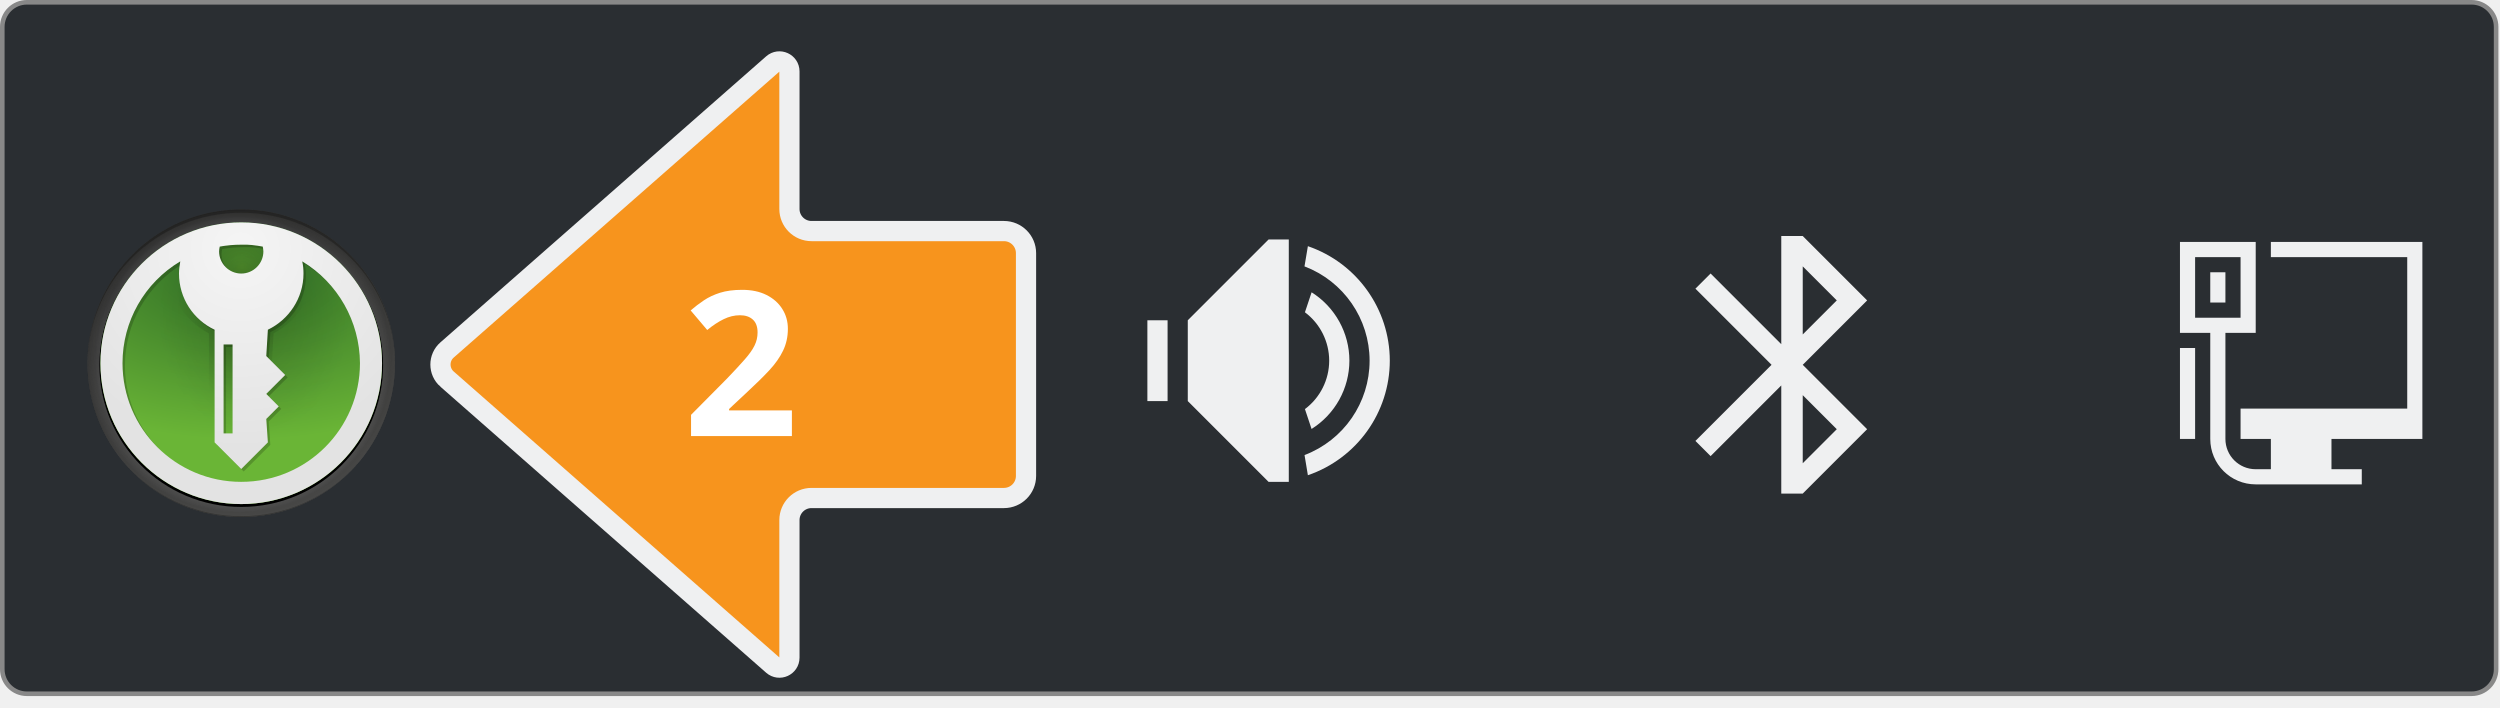
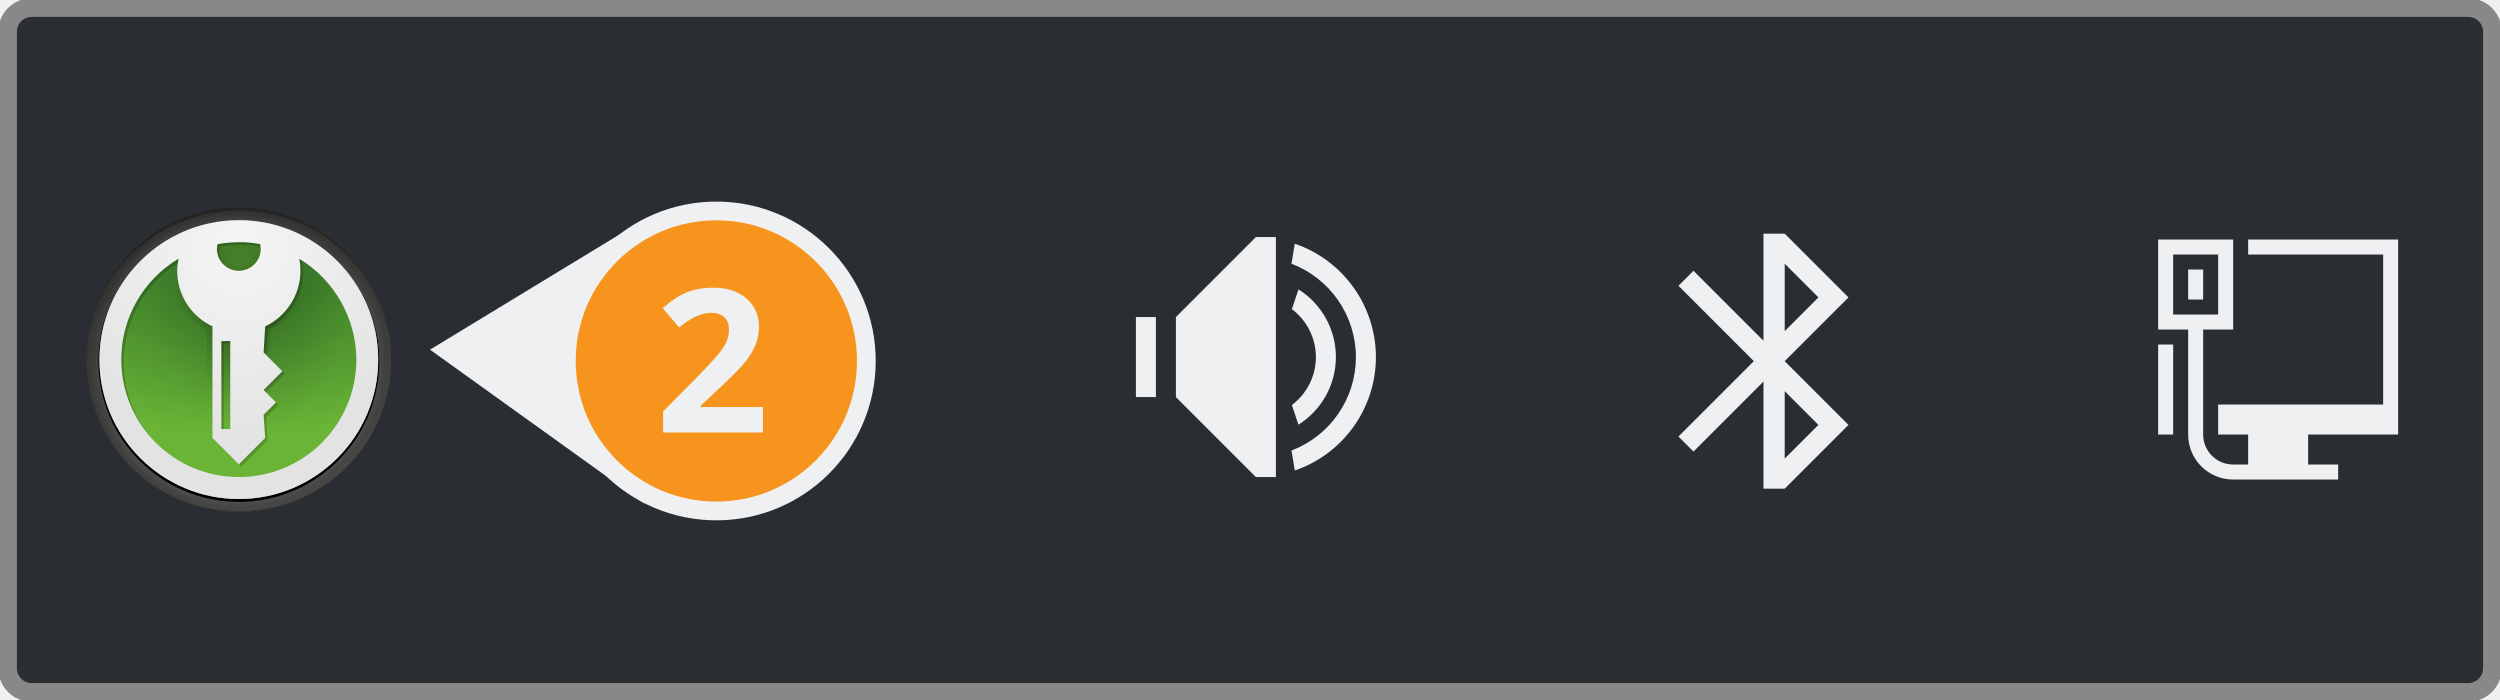
- <svg xmlns="http://www.w3.org/2000/svg" version="1.1" viewBox="0 0 495 140">
+ <svg xmlns="http://www.w3.org/2000/svg" version="1.1" viewBox="0 0 500 140">
  <defs>
    <linearGradient id="e" x1="64" x2="64" y1="-3.314" y2="118.486" gradientUnits="userSpaceOnUse">
      <stop stop-color="#414141" offset="0" />
      <stop stop-color="#3e3e3e" offset=".196" />
      <stop stop-color="#3a3a3a" offset="1" />
    </linearGradient>
    <radialGradient id="g" cx="-237.642" cy="32.915" r="207.234" gradientTransform="matrix(.3539 0 0 .3539 144.283 41.6546)" gradientUnits="userSpaceOnUse">
      <stop stop-color="#fcfcfc" stop-opacity="0" offset=".673" />
      <stop stop-color="#fcfcfc" offset="1" />
    </radialGradient>
    <radialGradient id="i" cx="-229.296" cy="60.213" r="172.389" gradientTransform="matrix(.3539 0 0 .3539 144.283 41.6546)" gradientUnits="userSpaceOnUse">
      <stop stop-color="#0f0f0d" stop-opacity="0" offset=".109" />
      <stop stop-color="#414141" stop-opacity="0" offset=".886" />
      <stop stop-color="#1e1e1d" stop-opacity=".684" offset=".934" />
      <stop stop-color="#0f0f0d" offset=".987" />
    </radialGradient>
    <radialGradient id="n" cx="-223.551" cy="-43.152" r="334.836" gradientTransform="matrix(.3539 0 0 .2026 144.283 35.1949)" gradientUnits="userSpaceOnUse">
      <stop stop-color="#2e6b26" offset="0" />
      <stop stop-color="#6ab536" offset="1" />
    </radialGradient>
    <radialGradient id="p" cx="-212.614" cy="12.058" r="148.11" gradientTransform="matrix(.3539 0 0 .4347 144.283 40.66)" gradientUnits="userSpaceOnUse">
      <stop offset="0" />
      <stop stop-color="#fff" offset=".719" />
    </radialGradient>
-     <radialGradient id="r" cx="-226.056" cy="-44.918" r="65.392" gradientTransform="matrix(.3539 0 0 .3539 144.283 41.6546)" gradientUnits="userSpaceOnUse">
+     <radialGradient id="r" cx="-226.056" cy="-44.918" r="65.393" gradientTransform="matrix(.3539 0 0 .3539 144.283 41.6546)" gradientUnits="userSpaceOnUse">
      <stop stop-color="#6ab536" offset="0" />
      <stop stop-color="#2e6b26" offset="1" />
    </radialGradient>
    <radialGradient id="t" cx="-263.923" cy="-1.833" r="96.585" gradientTransform="matrix(.3356 0 0 .5572 152.49 40.1419)" gradientUnits="userSpaceOnUse">
      <stop offset="0" />
      <stop stop-color="#4f4f4f" stop-opacity="0" offset=".784" />
    </radialGradient>
    <radialGradient id="w" cx="-227.449" cy="-64.573" r="223.51" gradientTransform="matrix(.3539 0 0 .3539 144.283 41.6546)" gradientUnits="userSpaceOnUse">
      <stop stop-color="#f5f5f5" offset="0" />
      <stop stop-color="#e3e3e3" offset="1" />
    </radialGradient>
    <style id="y" type="text/css">.ColorScheme-Text {
        color:#eff0f1;
      }</style>
-     <linearGradient id="a" x1="229.141" x2="229.141" y1="113.979" y2="297.169" gradientTransform="matrix(.963844 0 0 .506209 -61.3144 -26.137)" gradientUnits="userSpaceOnUse">
+     <linearGradient id="a" x1="229.141" x2="229.141" y1="113.979" y2="297.169" gradientTransform="matrix(.9701145 0 0 .5065025 -60.90159 -25.18231)" gradientUnits="userSpaceOnUse">
      <stop stop-color="#2a2e32" offset="0" />
      <stop stop-color="#2a2e32" offset="1" />
    </linearGradient>
  </defs>
-   <g transform="translate(-.235091 -.0811254)">
-     <path class="ColorScheme-Text" d="m143.456 47.294v6.143h-9.214v43h43v-43h-9.214v-6.143zm-6.143 9.214h3.071v6.143h30.714v-6.143h3.071v36.857h-36.857zm6.143 9.214v3.071h24.571v-3.071zm0 9.214v3.071h18.429v-3.071zm0 9.214v3.071h9.214v-3.071z" color="#eff0f1" fill="currentColor" />
-     <rect x=".689" y=".535" width="493.777" height="136.91" ry="4.863" fill="url(#a)" stroke="#888" stroke-width=".908" />
-     <g class="ColorScheme-Text" transform="matrix(4 0 0 4 219.416 39.497)" color="#eff0f1" fill="currentColor">
-       <path d="m8 2-4 4v4l4 4h1v-12z" />
-       <path d="m2 6v4h1v-4z" />
-       <path d="M 10.129,4.615 9.799,5.604 A 3,3 0 0 1 11,8 3,3 0 0 1 9.799,10.396 l 0.328,0.984 A 4,4 0 0 0 12,8 4,4 0 0 0 10.129,4.615 Z" />
-       <path d="m9.945 2.332-0.168 1a5 5 0 0 1 3.223 4.668 5 5 0 0 1-3.221 4.672l0.166 0.998a6 6 0 0 0 4.055-5.67 6 6 0 0 0-4.055-5.668z" />
-     </g>
-     <g transform="matrix(.5 0 0 .5 16 40)" style="isolation:isolate">
-       <g id="b">
-         <g id="c">
-           <rect width="128" height="128" fill="none" />
-           <g id="d">
-             <path id="f" d="m64 124.9c-33.581 0-60.9-27.32-60.9-60.9s27.32-60.9 60.9-60.9 60.9 27.32 60.9 60.9-27.319 60.9-60.9 60.9zm0-116.676c-30.741 0-55.752 25.021-55.752 55.776s25.01 55.776 55.752 55.776 55.751-25.021 55.751-55.776-25.01-55.776-55.751-55.776z" fill="url(#e)" />
-             <path id="h" d="m64 3.124c-33.567 0-60.876 27.309-60.876 60.876s27.309 60.876 60.876 60.876 60.876-27.309 60.876-60.876-27.309-60.876-60.876-60.876z" fill="url(#g)" opacity=".32" style="mix-blend-mode:lighten" />
-             <path id="j" d="m64 124.9c-33.581 0-60.9-27.32-60.9-60.9s27.32-60.9 60.9-60.9 60.9 27.32 60.9 60.9-27.319 60.9-60.9 60.9zm0-116.676c-30.741 0-55.752 25.021-55.752 55.776s25.01 55.776 55.752 55.776 55.751-25.021 55.751-55.776-25.01-55.776-55.751-55.776z" fill="url(#i)" opacity=".44" />
-             <path id="k" d="m64 8.55c-30.978 0-56.181 25.203-56.181 56.181s25.203 56.181 56.181 56.181 56.181-25.203 56.181-56.181-25.202-56.181-56.181-56.181z" />
-             <path id="l" d="m64 124.9c-33.581 0-60.9-27.32-60.9-60.9s27.32-60.9 60.9-60.9 60.9 27.32 60.9 60.9-27.319 60.9-60.9 60.9zm0-120.497c-33.58 0-60.9 26.956-60.9 60.09s27.32 60.09 60.9 60.09 60.9-26.956 60.9-60.09-27.319-60.09-60.9-60.09z" fill="#0f0f0d" opacity=".35" />
-           </g>
-           <g id="m">
-             <path id="o" d="m64 8.224c-30.755 0-55.776 25.021-55.776 55.776s25.021 55.776 55.776 55.776 55.776-25.021 55.776-55.776-25.021-55.776-55.776-55.776z" fill="url(#n)" />
-             <path id="q" d="m64 8.224c-30.755 0-55.776 25.021-55.776 55.776s25.021 55.776 55.776 55.776 55.776-25.021 55.776-55.776-25.021-55.776-55.776-55.776z" fill="url(#p)" opacity=".13" style="mix-blend-mode:multiply" />
-             <path id="s" d="m64 12.861c-9.161 0-16.614 7.453-16.614 16.613s7.453 16.613 16.614 16.613 16.613-7.453 16.613-16.613-7.453-16.613-16.613-16.613z" fill="url(#r)" opacity=".7" style="mix-blend-mode:lighten" />
-             <path id="u" d="m34.687 16.364c-0.003 0.019-0.005 0.038-0.008 0.057-0.072 0.014-0.074-0.004 0.008-0.057zm42.118 35.8-0.771 13.782 9.102 9.916-9.102 9.916 6.017 6.555-6.017 6.555 0.771 13.67h-25.61v-60.395c-10.182-5.21-17.125-16.471-17.125-29.413 0-2.166 0.303-4.167 0.609-6.33 1.105-0.208 18.967-7.695 18.967-7.695-0.148 0.809 20.855 0.809 20.707 0 0 0 17.258 7.426 18.989 7.79 0.438 2.126 0.587 4.101 0.587 6.235 0 12.942-7.097 24.203-17.125 29.413zm16.508-35.8c0.011 0.051 0.019 0.101 0.03 0.152 0.19 0.04 0.196-0.004-0.03-0.152z" fill="url(#t)" opacity=".3" style="mix-blend-mode:multiply" />
-             <path id="v" d="m34.116 100.432c-9.898-8.608-16.164-21.297-16.164-35.497 0-16.523 8.641-31.774 22.873-40.29-0.254 1.652-0.508 3.177-0.508 4.83 0 9.787 5.718 18.302 14.105 22.242v44.611l10.547 10.549 10.547-10.549-0.635-9.278 4.956-4.957-4.956-4.957 7.497-7.499-7.497-7.499 0.635-10.422c8.26-3.94 14.105-12.456 14.105-22.242 0-1.652-0.127-3.177-0.508-4.83 5.164 3.118 9.592 7.142 13.142 11.797-8.584-11.789-22.529-19.459-38.277-19.459-26.091 0-47.242 21.05-47.242 47.017 0 14.693 6.774 27.81 17.381 36.432zm27.421-7.662h-3.558v-35.206h3.558zm-5.083-73.971c2.796-0.508 5.718-0.763 8.514-0.763 2.923-0.127 5.718 0.254 8.514 0.763 0.127 0.635 0.254 1.271 0.254 1.906 0 4.83-3.939 8.77-8.768 8.77s-8.768-3.94-8.768-8.77c0-0.635 0.127-1.271 0.254-1.906z" fill="#0f0f0d" opacity=".2" style="mix-blend-mode:multiply" />
-             <path id="x" d="m64 8.224c-30.741 0-55.751 25.021-55.751 55.776s25.01 55.776 55.751 55.776 55.751-25.021 55.751-55.776-25.01-55.776-55.751-55.776zm-8.514 9.588c2.796-0.508 5.718-0.763 8.514-0.763 2.923-0.127 5.718 0.254 8.514 0.763 0.127 0.635 0.254 1.271 0.254 1.906 0 4.83-3.939 8.77-8.768 8.77s-8.768-3.94-8.768-8.77c0-0.635 0.127-1.271 0.254-1.906zm5.083 38.765v35.206h-3.558v-35.206zm3.431 54.398c-25.922 0-47.016-20.971-47.016-47.026 0-16.523 8.641-31.774 22.873-40.29-0.254 1.652-0.508 3.177-0.508 4.83 0 9.787 5.718 18.302 14.105 22.242v44.611l10.547 10.549 10.547-10.549-0.635-9.278 4.956-4.957-4.956-4.957 7.497-7.499-7.497-7.499 0.635-10.422c8.26-3.94 14.105-12.456 14.105-22.242 0-1.652-0.127-3.177-0.508-4.83 14.105 8.516 22.746 23.767 22.873 40.29 0 25.928-20.967 47.026-47.016 47.026z" fill="url(#w)" />
-           </g>
+   <path class="ColorScheme-Text" d="m149.221 47.213v6.143h-9.214v43h43v-43h-9.214v-6.143zm-6.143 9.214h3.071v6.143h30.714v-6.143h3.071v36.857h-36.857zm6.143 9.214v3.071h24.571v-3.071zm0 9.214v3.071h18.429v-3.071zm0 9.214v3.071h9.214v-3.071z" color="#eff0f1" fill="currentColor" />
+   <rect x="1.505" y="1.505" width="496.989" height="136.989" ry="4.866" fill="url(#a)" stroke="#888" stroke-width="3.75" />
+   <g class="ColorScheme-Text" transform="matrix(4,0,0,4,219.1809,39.41587)" color="#eff0f1" fill="currentColor">
+     <path d="m8 2-4 4v4l4 4h1v-12z" />
+     <path d="m2 6v4h1v-4z" />
+     <path d="M 10.129,4.615 9.799,5.604 A 3,3 0 0 1 11,8 3,3 0 0 1 9.799,10.396 l 0.328,0.984 A 4,4 0 0 0 12,8 4,4 0 0 0 10.129,4.615 Z" />
+     <path d="m9.945 2.332-0.168 1a5 5 0 0 1 3.223 4.668 5 5 0 0 1-3.221 4.672l0.166 0.998a6 6 0 0 0 4.055-5.67 6 6 0 0 0-4.055-5.668z" />
+   </g>
+   <g transform="matrix(.5 0 0 .5 15.76491 39.91887)" style="isolation:isolate">
+     <g id="b">
+       <g id="c">
+         <rect width="128" height="128" fill="none" />
+         <g id="d">
+           <path id="f" d="m64 124.9c-33.581 0-60.9-27.32-60.9-60.9s27.32-60.9 60.9-60.9 60.9 27.32 60.9 60.9-27.319 60.9-60.9 60.9zm0-116.676c-30.741 0-55.752 25.021-55.752 55.776s25.01 55.776 55.752 55.776 55.751-25.021 55.751-55.776-25.01-55.776-55.751-55.776z" fill="url(#e)" />
+           <path id="h" d="m64 3.124c-33.567 0-60.876 27.309-60.876 60.876s27.309 60.876 60.876 60.876 60.876-27.309 60.876-60.876-27.309-60.876-60.876-60.876z" fill="url(#g)" opacity=".32" style="mix-blend-mode:lighten" />
+           <path id="j" d="m64 124.9c-33.581 0-60.9-27.32-60.9-60.9s27.32-60.9 60.9-60.9 60.9 27.32 60.9 60.9-27.319 60.9-60.9 60.9zm0-116.676c-30.741 0-55.752 25.021-55.752 55.776s25.01 55.776 55.752 55.776 55.751-25.021 55.751-55.776-25.01-55.776-55.751-55.776z" fill="url(#i)" opacity=".44" />
+           <path id="k" d="m64 8.55c-30.978 0-56.181 25.203-56.181 56.181s25.203 56.181 56.181 56.181 56.181-25.203 56.181-56.181-25.202-56.181-56.181-56.181z" />
+           <path id="l" d="m64 124.9c-33.581 0-60.9-27.32-60.9-60.9s27.32-60.9 60.9-60.9 60.9 27.32 60.9 60.9-27.319 60.9-60.9 60.9zm0-120.497c-33.58 0-60.9 26.956-60.9 60.09s27.32 60.09 60.9 60.09 60.9-26.956 60.9-60.09-27.319-60.09-60.9-60.09z" fill="#0f0f0d" opacity=".35" />
+         </g>
+         <g id="m">
+           <path id="o" d="m64 8.224c-30.755 0-55.776 25.021-55.776 55.776s25.021 55.776 55.776 55.776 55.776-25.021 55.776-55.776-25.021-55.776-55.776-55.776z" fill="url(#n)" />
+           <path id="q" d="m64 8.224c-30.755 0-55.776 25.021-55.776 55.776s25.021 55.776 55.776 55.776 55.776-25.021 55.776-55.776-25.021-55.776-55.776-55.776z" fill="url(#p)" opacity=".13" style="mix-blend-mode:multiply" />
+           <path id="s" d="m64 12.861c-9.161 0-16.614 7.453-16.614 16.613s7.453 16.613 16.614 16.613 16.613-7.453 16.613-16.613-7.453-16.613-16.613-16.613z" fill="url(#r)" opacity=".7" style="mix-blend-mode:lighten" />
+           <path id="u" d="m34.687 16.364c-0.003 0.019-0.005 0.038-0.008 0.057-0.072 0.014-0.074-0.004 0.008-0.057zm42.118 35.8-0.771 13.782 9.102 9.916-9.102 9.916 6.017 6.555-6.017 6.555 0.771 13.67h-25.61v-60.395c-10.182-5.21-17.125-16.471-17.125-29.413 0-2.166 0.303-4.167 0.609-6.33 1.105-0.208 18.967-7.695 18.967-7.695-0.148 0.809 20.855 0.809 20.707 0 0 0 17.258 7.426 18.989 7.79 0.438 2.126 0.587 4.101 0.587 6.235 0 12.942-7.097 24.203-17.125 29.413zm16.508-35.8c0.011 0.051 0.019 0.101 0.03 0.152 0.19 0.04 0.196-0.004-0.03-0.152z" fill="url(#t)" opacity=".3" style="mix-blend-mode:multiply" />
+           <path id="v" d="m34.116 100.432c-9.898-8.608-16.164-21.297-16.164-35.497 0-16.523 8.641-31.774 22.873-40.29-0.254 1.652-0.508 3.177-0.508 4.83 0 9.787 5.718 18.302 14.105 22.242v44.611l10.547 10.549 10.547-10.549-0.635-9.278 4.956-4.957-4.956-4.957 7.497-7.499-7.497-7.499 0.635-10.422c8.26-3.94 14.105-12.456 14.105-22.242 0-1.652-0.127-3.177-0.508-4.83 5.164 3.118 9.592 7.142 13.142 11.797-8.584-11.789-22.529-19.459-38.277-19.459-26.091 0-47.242 21.05-47.242 47.017 0 14.693 6.774 27.81 17.381 36.432zm27.421-7.662h-3.558v-35.206h3.558zm-5.083-73.971c2.796-0.508 5.718-0.763 8.514-0.763 2.923-0.127 5.718 0.254 8.514 0.763 0.127 0.635 0.254 1.271 0.254 1.906 0 4.83-3.939 8.77-8.768 8.77s-8.768-3.94-8.768-8.77c0-0.635 0.127-1.271 0.254-1.906z" fill="#0f0f0d" opacity=".2" style="mix-blend-mode:multiply" />
+           <path id="x" d="m64 8.224c-30.741 0-55.751 25.021-55.751 55.776s25.01 55.776 55.751 55.776 55.751-25.021 55.751-55.776-25.01-55.776-55.751-55.776zm-8.514 9.588c2.796-0.508 5.718-0.763 8.514-0.763 2.923-0.127 5.718 0.254 8.514 0.763 0.127 0.635 0.254 1.271 0.254 1.906 0 4.83-3.939 8.77-8.768 8.77s-8.768-3.94-8.768-8.77c0-0.635 0.127-1.271 0.254-1.906zm5.083 38.765v35.206h-3.558v-35.206zm3.431 54.398c-25.922 0-47.016-20.971-47.016-47.026 0-16.523 8.641-31.774 22.873-40.29-0.254 1.652-0.508 3.177-0.508 4.83 0 9.787 5.718 18.302 14.105 22.242v44.611l10.547 10.549 10.547-10.549-0.635-9.278 4.956-4.957-4.956-4.957 7.497-7.499-7.497-7.499 0.635-10.422c8.26-3.94 14.105-12.456 14.105-22.242 0-1.652-0.127-3.177-0.508-4.83 14.105 8.516 22.746 23.767 22.873 40.29 0 25.928-20.967 47.026-47.016 47.026z" fill="url(#w)" />
        </g>
      </g>
    </g>
-     <g>
-       <path class="ColorScheme-Text" d="m352.927 46.813v21.416l-13.995-13.995-3.005 3.005 15.074 15.074-15.074 15.074 3.005 3.005 13.995-13.995v21.416h4.25l12.75-12.75-12.75-12.75 12.75-12.75-12.75-12.75zm4.25 6.01 6.74 6.74-6.74 6.74zm0 25.5 6.74 6.74-6.74 6.74z" color="#eff0f1" fill="currentColor" />
-       <path class="ColorScheme-Text" d="m431.867 47.987v18h6v21c0 4.986 4.014 9 9 9h21v-3h-6v-6h18v-39h-30v3h27v30h-33v6h6v6h-3c-3.324 0-6-2.676-6-6v-21h6v-18zm3 3h9v12h-9zm3 3v6h3v-6zm-6 15v18h3v-18z" color="#eff0f1" fill="currentColor" />
-       <path class="ColorScheme-Text" d="m88.753 75.143 64.503 56.637c1.279 1.123 3.286 0.215 3.286-1.487v-27.235c0-2.415 1.958-4.372 4.372-4.372h38.101c2.415 2e-6 4.372-1.958 4.372-4.372v-44.11c0-2.415-1.958-4.372-4.372-4.372l-38.101-1.8e-5c-2.415 1e-6 -4.372-1.958-4.372-4.372v-27.235c0-1.702-2.006-2.611-3.286-1.487l-64.503 56.637c-1.741 1.529-1.741 4.241 0 5.77z" color="#eff0f1" fill="#f7941d" stroke="#eff0f1" stroke-width="4" />
+   </g>
+   <path class="ColorScheme-Text" d="m352.692 46.732v21.416l-13.995-13.995-3.005 3.005 15.074 15.074-15.074 15.074 3.005 3.005 13.995-13.995v21.416h4.25l12.75-12.75-12.75-12.75 12.75-12.75-12.75-12.75zm4.25 6.01 6.74 6.74-6.74 6.74zm0 25.5 6.74 6.74-6.74 6.74z" color="#eff0f1" fill="currentColor" />
+   <path class="ColorScheme-Text" d="m431.632 47.905v18h6v21c0 4.986 4.014 9 9 9h21v-3h-6v-6h18v-39h-30v3h27v30h-33v6h6v6h-3c-3.324 0-6-2.676-6-6v-21h6v-18zm3 3h9v12h-9zm3 3v6h3v-6zm-6 15v18h3v-18z" color="#eff0f1" fill="currentColor" />
+   <g>
+     <path d="M 129.055,43.763 128.892,100.724 86,69.932 Z" fill="#eff0f1" />
+     <g transform="translate(6,100)" stroke-width="3.75">
+       <circle cx="137.268" cy="-27.809" r="30" fill="#f7941d" stroke="#eff0f1" />
+       <text x="125.023" y="-13.509" fill="#eff0f1" font-family="Nunito" font-size="40px" font-weight="bold" style="font-variant-caps:normal;font-variant-east-asian:normal;font-variant-ligatures:normal;font-variant-numeric:normal;line-height:1.25" xml:space="preserve">
+         <tspan x="125.023" y="-13.509" fill="#eff0f1" font-family="Nunito" font-size="40px" font-weight="bold" stroke-width="3.75" style="font-variant-caps:normal;font-variant-east-asian:normal;font-variant-ligatures:normal;font-variant-numeric:normal">2</tspan>
+       </text>
    </g>
-     <text x="135.467" y="86.422" font-family="Panton" font-size="40px" font-weight="bold" style="font-variant-caps:normal;font-variant-east-asian:normal;font-variant-ligatures:normal;font-variant-numeric:normal;line-height:1.25" xml:space="preserve">
-       <tspan x="135.467" y="86.422" fill="#ffffff" font-family="Panton" font-size="40px" font-weight="bold" style="font-variant-caps:normal;font-variant-east-asian:normal;font-variant-ligatures:normal;font-variant-numeric:normal">2</tspan>
-     </text>
  </g>
</svg>
